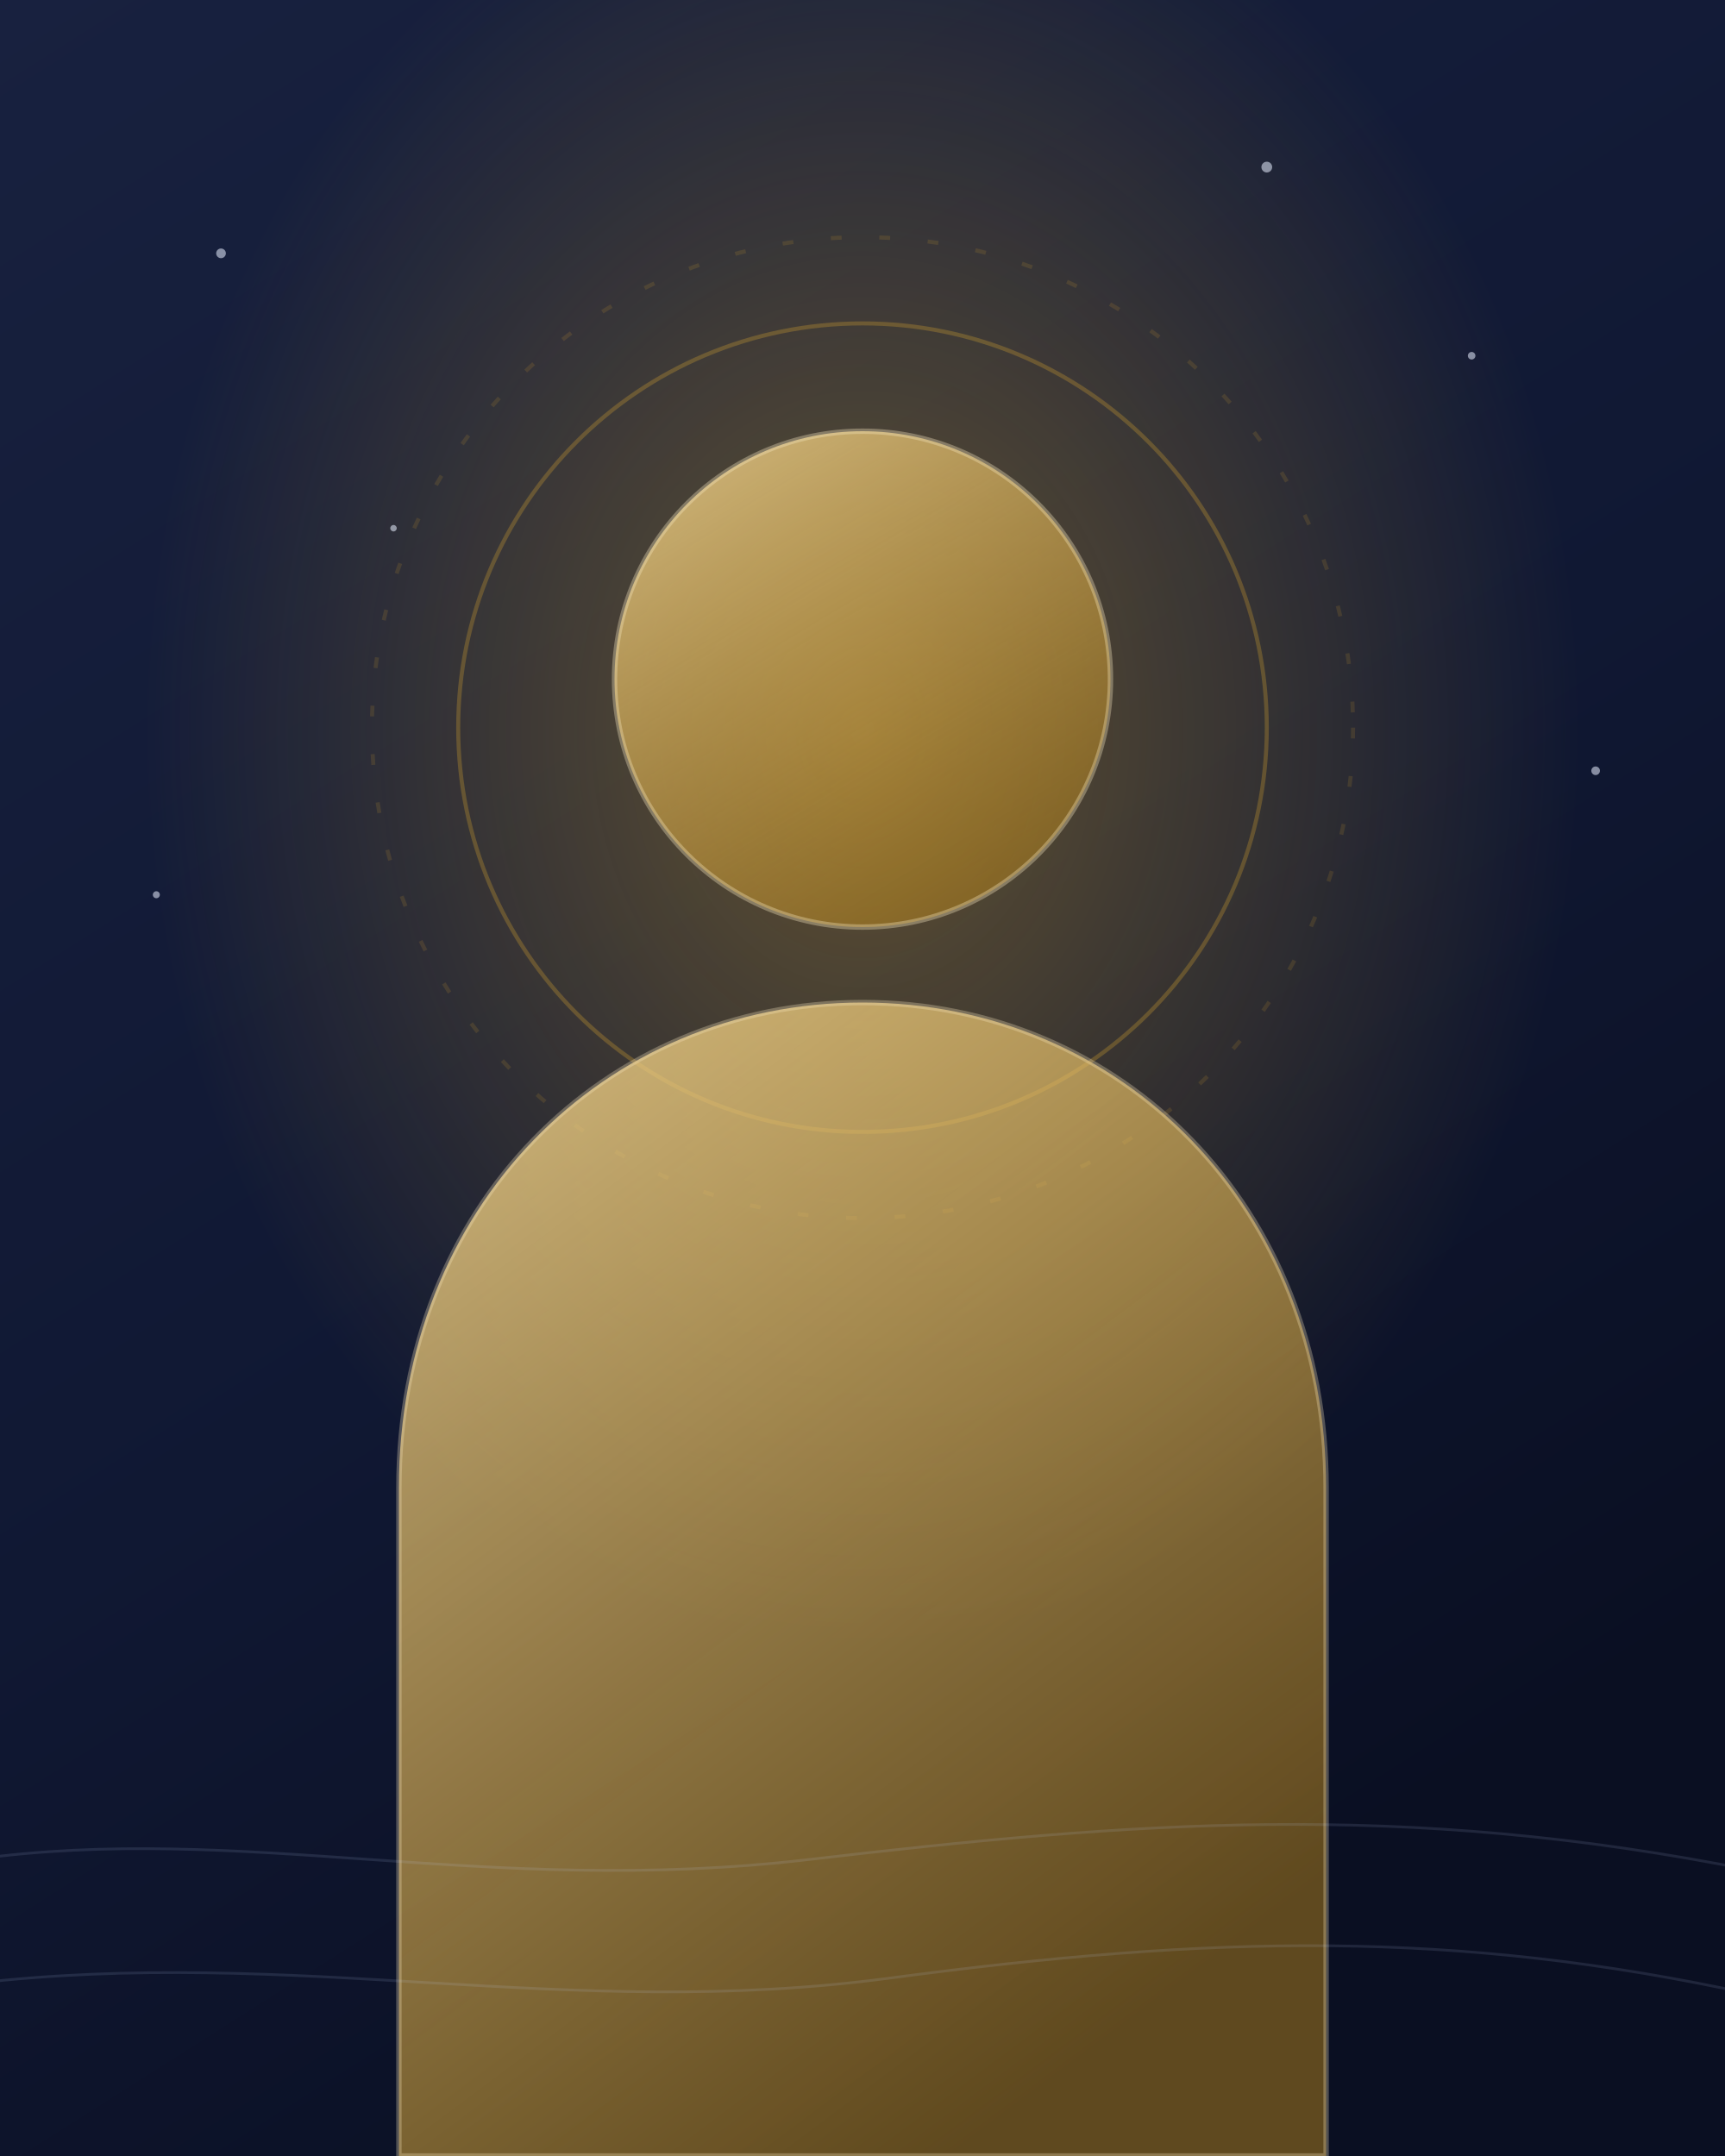
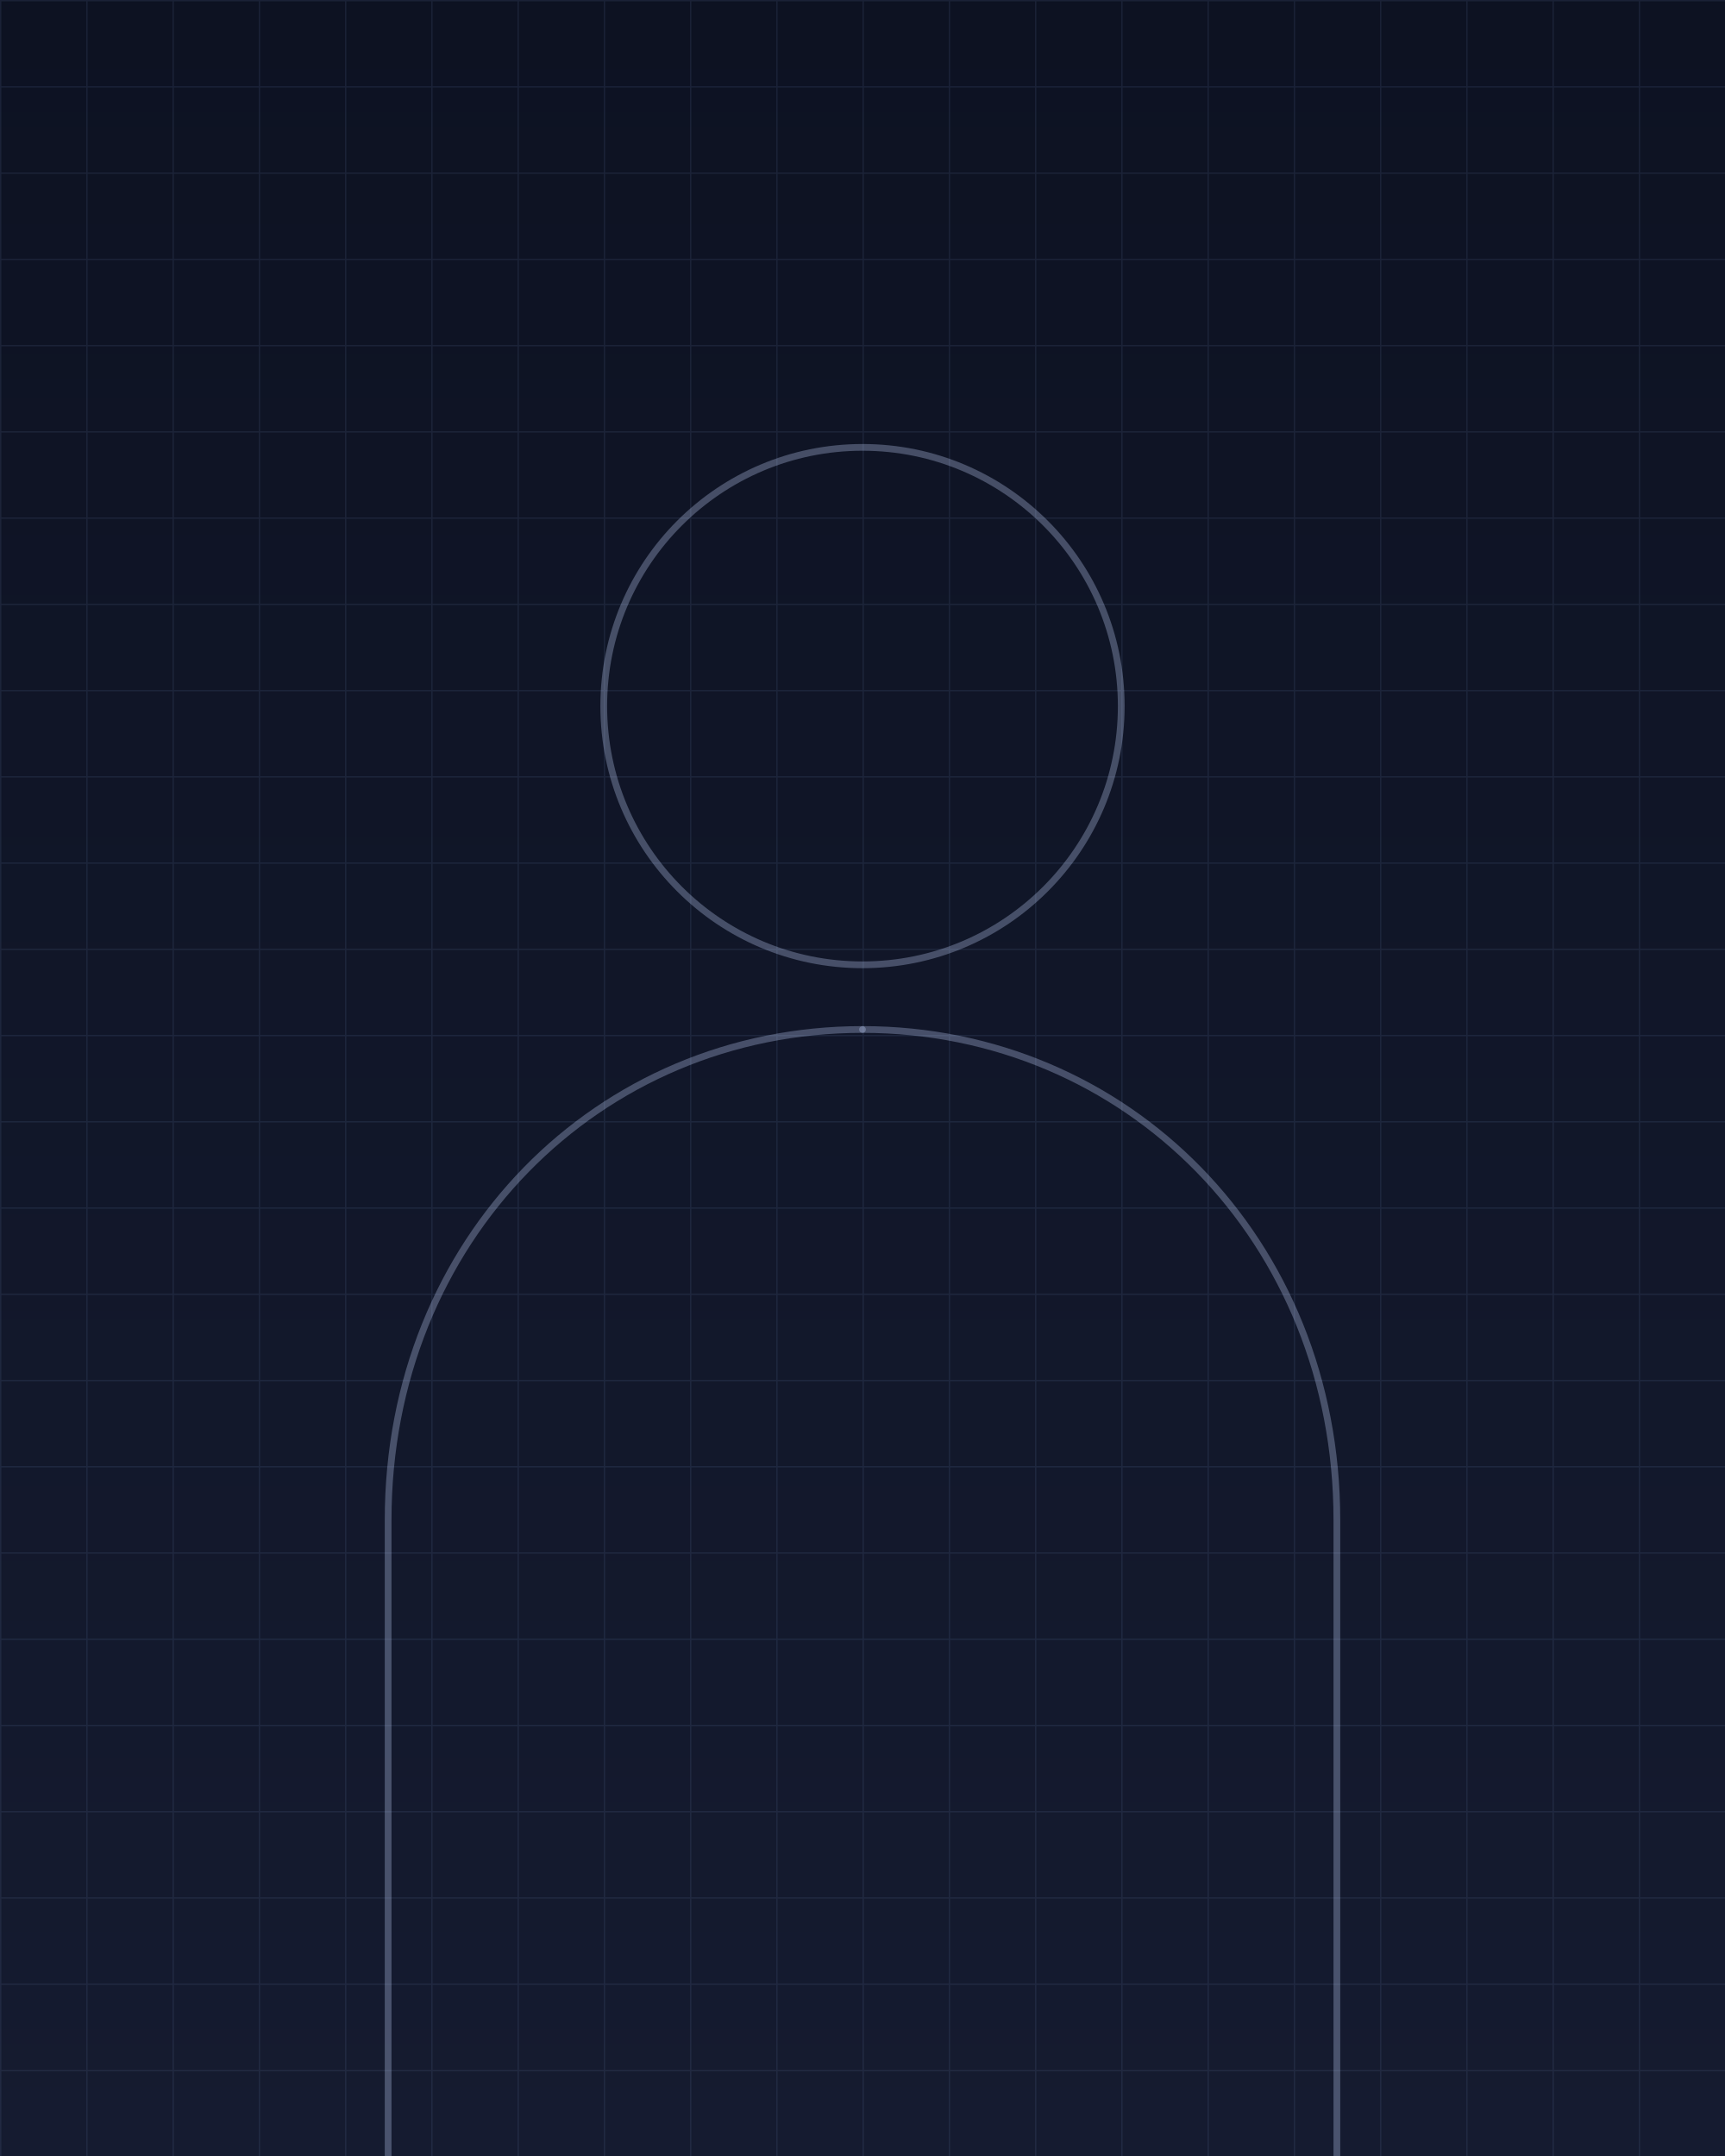
<svg xmlns="http://www.w3.org/2000/svg" viewBox="0 0 640 800" width="640" height="800" role="img">
  <defs>
-     <linearGradient id="mpBg" x1="0" y1="0" x2="0.5" y2="1">
-       <stop offset="0" stop-color="#18213f" />
-       <stop offset="0.6" stop-color="#101833" />
-       <stop offset="1" stop-color="#0a0f22" />
+     <pattern id="mpGridD" width="32" height="32" patternUnits="userSpaceOnUse">
+       <path d="M32 0 L0 0 0 32" fill="none" stroke="#94aceb" stroke-opacity="0.10" stroke-width="1" />
+     </pattern>
+     <linearGradient id="mpFadeD" x1="0" y1="0" x2="0" y2="1">
+       <stop offset="0" stop-color="#0d1222" />
+       <stop offset="1" stop-color="#151b30" />
    </linearGradient>
-     <linearGradient id="mpFig" x1="0" y1="0" x2="0.6" y2="1">
-       <stop offset="0" stop-color="#f0d492" stop-opacity="0.85" />
-       <stop offset="1" stop-color="#c8901a" stop-opacity="0.45" />
-     </linearGradient>
-     <radialGradient id="mpHalo" cx="0.5" cy="0.34" r="0.42">
-       <stop offset="0" stop-color="#dda92f" stop-opacity="0.4" />
-       <stop offset="1" stop-color="#dda92f" stop-opacity="0" />
-     </radialGradient>
  </defs>
-   <rect width="640" height="800" fill="url(#mpBg)" />
-   <rect width="640" height="800" fill="url(#mpHalo)" />
-   <g fill="#e8eeff" opacity="0.55">
-     <circle cx="82" cy="94" r="1.8" />
-     <circle cx="546" cy="132" r="1.4" />
-     <circle cx="470" cy="62" r="2" />
-     <circle cx="146" cy="196" r="1.2" />
-     <circle cx="592" cy="286" r="1.6" />
-     <circle cx="58" cy="332" r="1.3" />
-   </g>
-   <circle cx="320" cy="270" r="150" fill="none" stroke="#dda92f" stroke-opacity="0.28" stroke-width="1.5" />
-   <circle cx="320" cy="270" r="182" fill="none" stroke="#dda92f" stroke-opacity="0.14" stroke-width="1.5" stroke-dasharray="4 14" />
-   <g fill="url(#mpFig)">
-     <circle cx="320" cy="252" r="92" />
-     <path d="M320 372 C 224 372, 148 448, 148 552 L148 800 L492 800 L492 552 C 492 448, 416 372, 320 372 Z" />
-   </g>
-   <path d="M320 372 C 224 372, 148 448, 148 552 L148 800 L492 800 L492 552 C 492 448, 416 372, 320 372 Z" fill="none" stroke="#f7e7bf" stroke-opacity="0.3" stroke-width="2" />
-   <circle cx="320" cy="252" r="92" fill="none" stroke="#f7e7bf" stroke-opacity="0.35" stroke-width="2" />
-   <g stroke="#c4d6ff" stroke-width="1" stroke-opacity="0.12" fill="none">
-     <path d="M-10 690 C 90 676, 180 704, 300 690 S 520 668, 650 694" />
-     <path d="M-10 736 C 110 722, 210 750, 330 734 S 540 716, 650 740" />
+   <rect width="640" height="800" fill="url(#mpFadeD)" />
+   <rect width="640" height="800" fill="url(#mpGridD)" />
+   <g fill="none" stroke="#c4d6ff" stroke-opacity="0.30" stroke-width="2.5" stroke-linecap="round" stroke-linejoin="round">
+     <circle cx="320" cy="262" r="96" />
+     <path d="M320 382 C 222 382, 144 460, 144 564 L144 800" />
+     <path d="M320 382 C 418 382, 496 460, 496 564 L496 800" />
  </g>
</svg>
